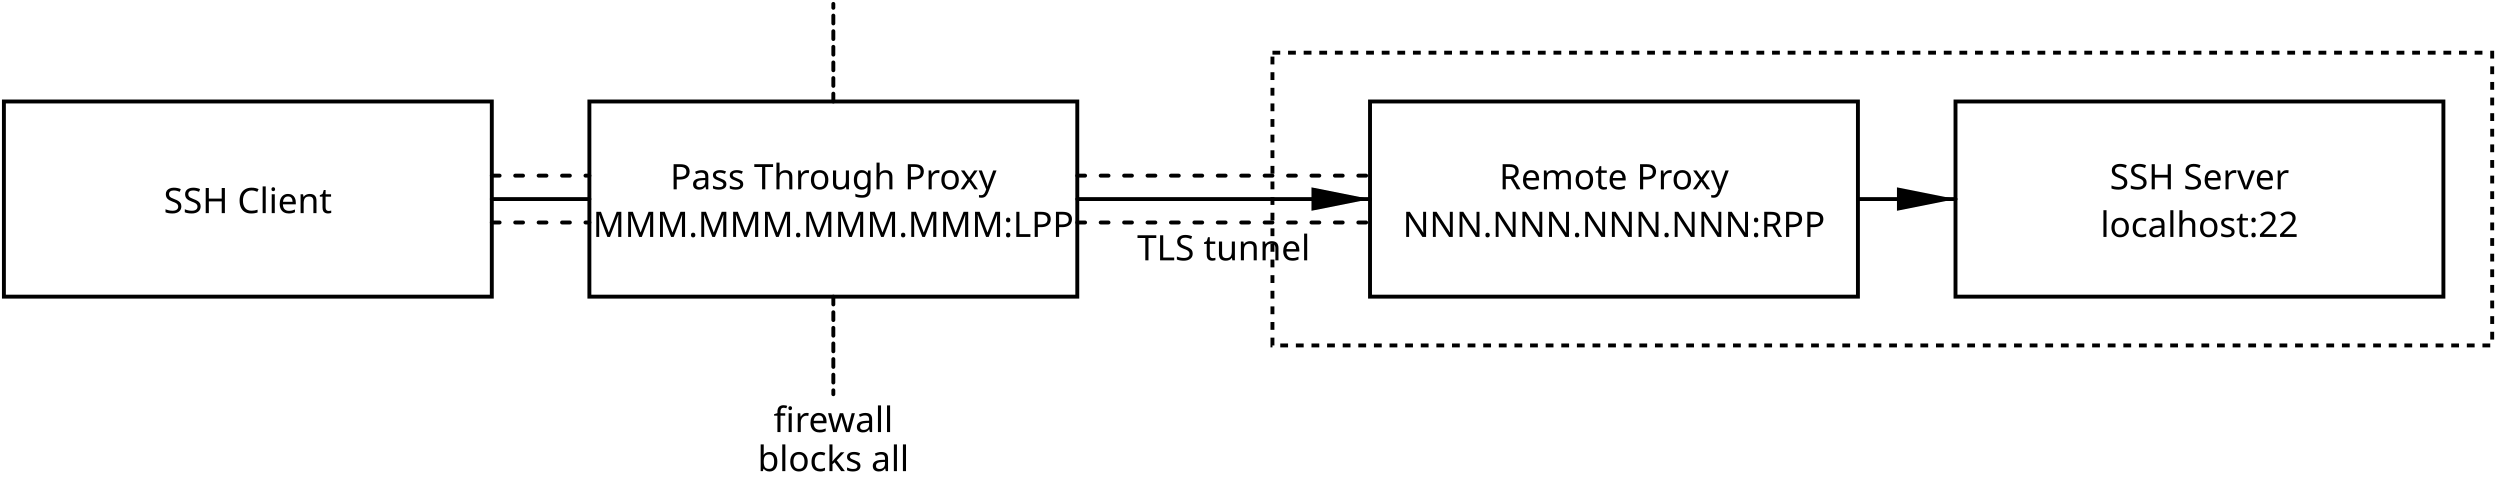
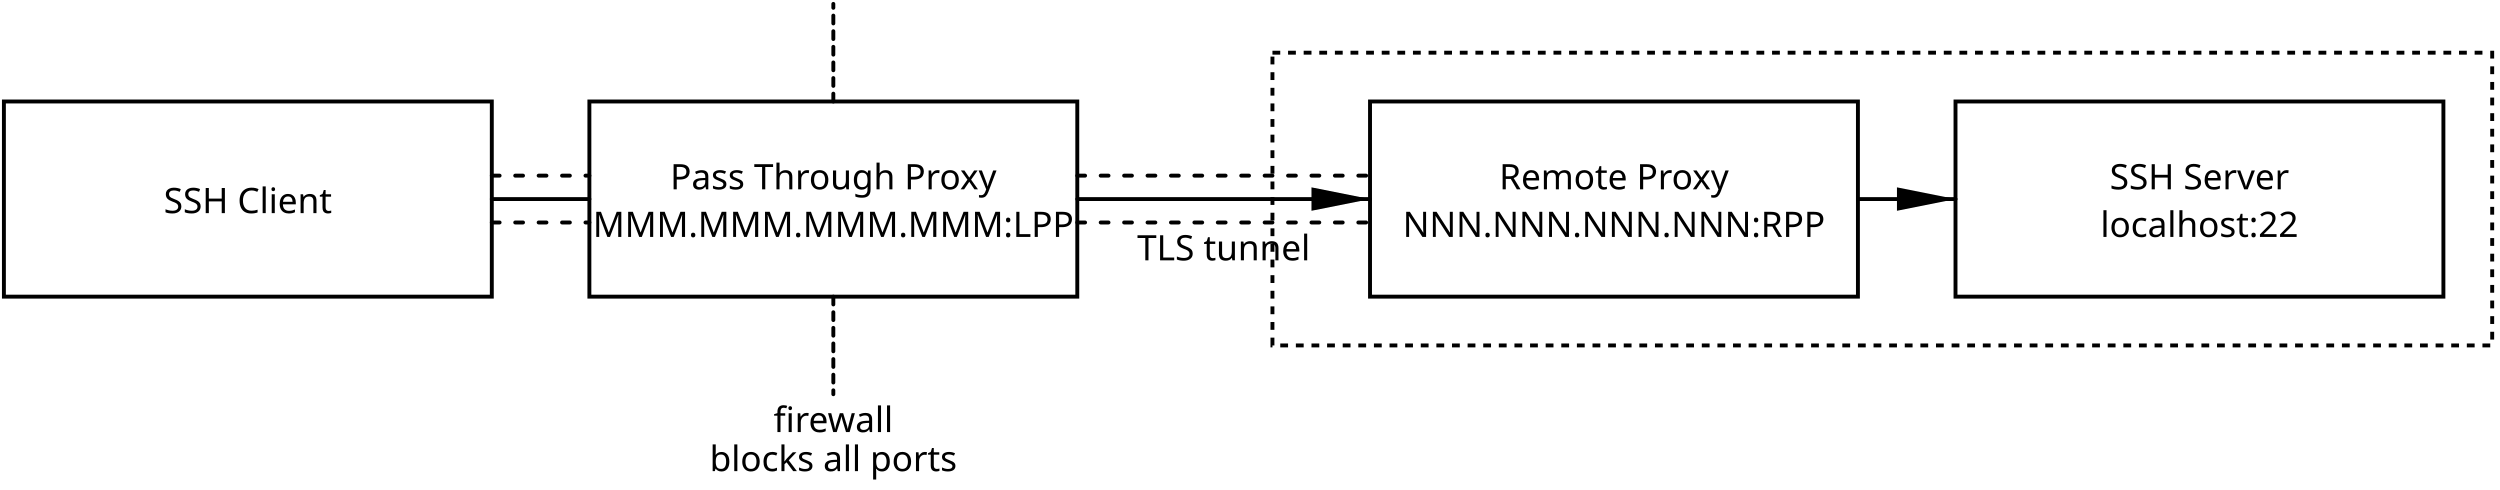
<svg xmlns="http://www.w3.org/2000/svg" baseProfile="full" height="100%" version="1.1" viewBox="-127.0,-102.0,1281.0,251.0" width="100%">
  <defs />
  <g id="symbol" transform="translate(0,0)">
    <rect fill="none" height="100" stroke="none" width="250" x="-125.0" y="-50.0" />
    <rect fill="none" height="100" stroke="black" stroke-width="2" width="250" x="-125.0" y="-50.0" />
  </g>
  <g id="text">
    <text fill="black" font-family="sans-serif" font-size="18" text-anchor="middle" x="0" y="7.2">SSH Client</text>
  </g>
  <g id="symbol" transform="translate(300.0,0)">
    <rect fill="none" height="100" stroke="none" width="250" x="-125.0" y="-50.0" />
    <rect fill="none" height="100" stroke="black" stroke-width="2" width="250" x="-125.0" y="-50.0" />
  </g>
  <g id="text">
    <text fill="black" font-family="sans-serif" font-size="18" text-anchor="middle" x="300.0" y="-5">Pass Through Proxy</text>
    <text fill="black" font-family="sans-serif" font-size="18" text-anchor="middle" x="300.0" y="19.4">MMM.MMM.MMM.MMM:LPP</text>
  </g>
  <g id="symbol" transform="translate(700.0,0)">
    <rect fill="none" height="100" stroke="none" width="250" x="-125.0" y="-50.0" />
    <rect fill="none" height="100" stroke="black" stroke-width="2" width="250" x="-125.0" y="-50.0" />
  </g>
  <g id="text">
    <text fill="black" font-family="sans-serif" font-size="18" text-anchor="middle" x="700.0" y="-5">Remote Proxy</text>
    <text fill="black" font-family="sans-serif" font-size="18" text-anchor="middle" x="700.0" y="19.4">NNN.NNN.NNN.NNN:RPP</text>
  </g>
  <g id="symbol" transform="translate(1000.0,0)">
    <rect fill="none" height="100" stroke="none" width="250" x="-125.0" y="-50.0" />
    <rect fill="none" height="100" stroke="black" stroke-width="2" width="250" x="-125.0" y="-50.0" />
  </g>
  <g id="text">
    <text fill="black" font-family="sans-serif" font-size="18" text-anchor="middle" x="1000.0" y="-5">SSH Server</text>
    <text fill="black" font-family="sans-serif" font-size="18" text-anchor="middle" x="1000.0" y="19.4">localhost:22</text>
  </g>
  <g id="symbol" transform="translate(837.5,0)">
    <rect fill="none" height="150" stroke="none" width="625.0" x="-312.5" y="-75.0" />
    <rect fill="none" height="150" stroke="black" stroke-dasharray="4 4" stroke-width="2" width="625.0" x="-312.5" y="-75.0" />
  </g>
  <g id="text" />
  <g id="wire">
    <polyline fill="none" points="125.0,0 175.0,0" stroke="black" stroke-linecap="round" stroke-width="2" />
  </g>
  <g id="wire">
    <polyline fill="none" points="125.0,-12 175.0,-12" stroke="black" stroke-dasharray="4 8" stroke-linecap="round" stroke-width="2" />
  </g>
  <g id="wire">
    <polyline fill="none" points="125.0,12 175.0,12" stroke="black" stroke-dasharray="4 8" stroke-linecap="round" stroke-width="2" />
  </g>
  <g id="wire">
    <polyline fill="none" points="425.0,0 575.0,0" stroke="black" stroke-linecap="round" stroke-width="2" />
  </g>
  <g id="wire">
    <polyline fill="none" points="425.0,-12 575.0,-12" stroke="black" stroke-dasharray="4 8" stroke-linecap="round" stroke-width="2" />
  </g>
  <g id="wire">
    <polyline fill="none" points="425.0,12 575.0,12" stroke="black" stroke-dasharray="4 8" stroke-linecap="round" stroke-width="2" />
  </g>
  <g id="symbol" transform="translate(500.0,12.0)">
    <rect fill="none" height="50" stroke="none" width="50" x="-25.0" y="-25.0" />
  </g>
  <g id="text">
    <text fill="black" font-family="sans-serif" font-size="18" text-anchor="middle" x="500.0" y="31.4">TLS tunnel</text>
  </g>
  <g id="wire">
    <polyline fill="none" points="825.0,0 875.0,0" stroke="black" stroke-linecap="round" stroke-width="2" />
  </g>
  <g id="symbol" transform="translate(575.0,0)">
    <rect fill="none" height="50" stroke="none" width="50" x="-25.0" y="-25.0" />
    <polygon fill="black" points="0,0 -30,6.0 -30,-6.0" stroke="none" />
  </g>
  <g id="text" />
  <g id="symbol" transform="translate(875.0,0)">
    <rect fill="none" height="50" stroke="none" width="50" x="-25.0" y="-25.0" />
    <polygon fill="black" points="0,0 -30,6.0 -30,-6.0" stroke="none" />
  </g>
  <g id="text" />
  <g id="wire">
    <polyline fill="none" points="300.0,-50.0 300.0,-100.0" stroke="black" stroke-dasharray="4 4" stroke-linecap="round" stroke-width="2" />
  </g>
  <g id="wire">
    <polyline fill="none" points="300.0,50.0 300.0,100.0" stroke="black" stroke-dasharray="4 4" stroke-linecap="round" stroke-width="2" />
  </g>
  <g id="symbol" transform="translate(300.0,100.0)">
    <rect fill="none" height="50" stroke="none" width="50" x="-25.0" y="-25.0" />
  </g>
  <g id="text">
    <text fill="black" font-family="sans-serif" font-size="18" text-anchor="middle" x="300.0" y="119.4">firewall</text>
  </g>
  <g id="symbol" transform="translate(300.0,120.0)">
    <rect fill="none" height="50" stroke="none" width="50" x="-25.0" y="-25.0" />
  </g>
  <g id="text">
-     <text fill="black" font-family="sans-serif" font-size="18" text-anchor="middle" x="300.0" y="139.4">blocks all</text>
+     <text fill="black" font-family="sans-serif" font-size="18" text-anchor="middle" x="300.0" y="139.4">blocks all ports</text>
  </g>
</svg>
